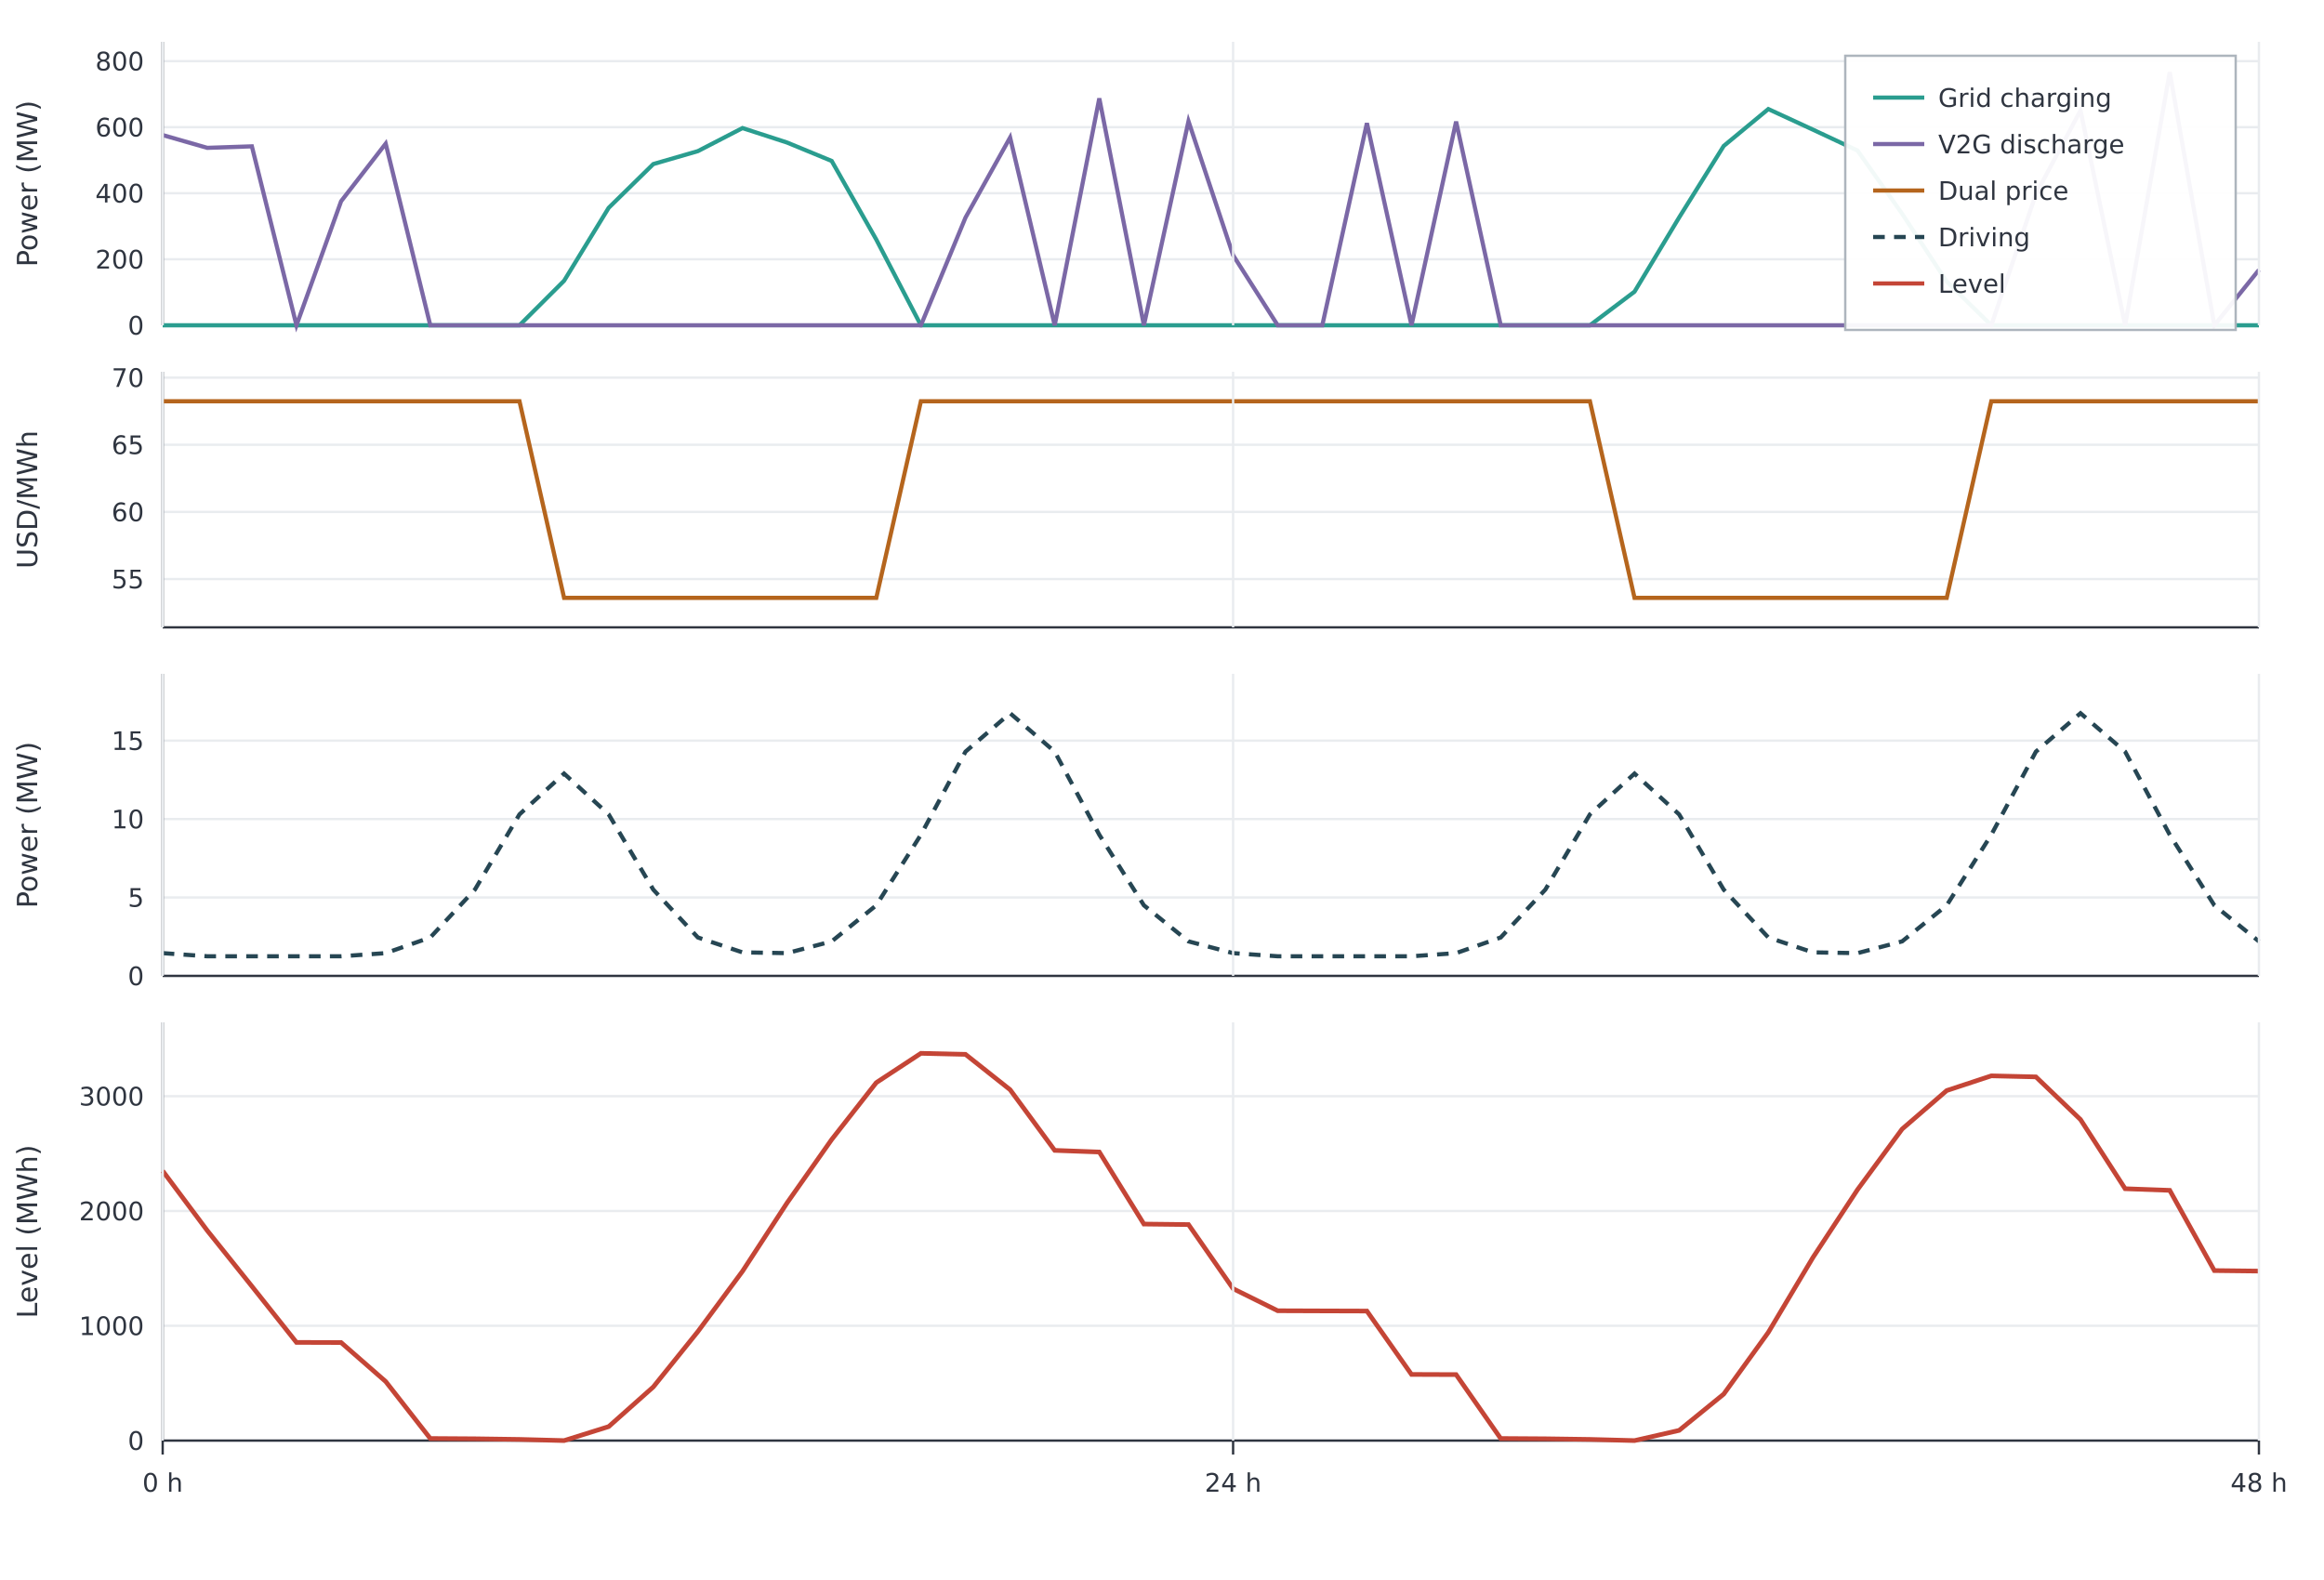
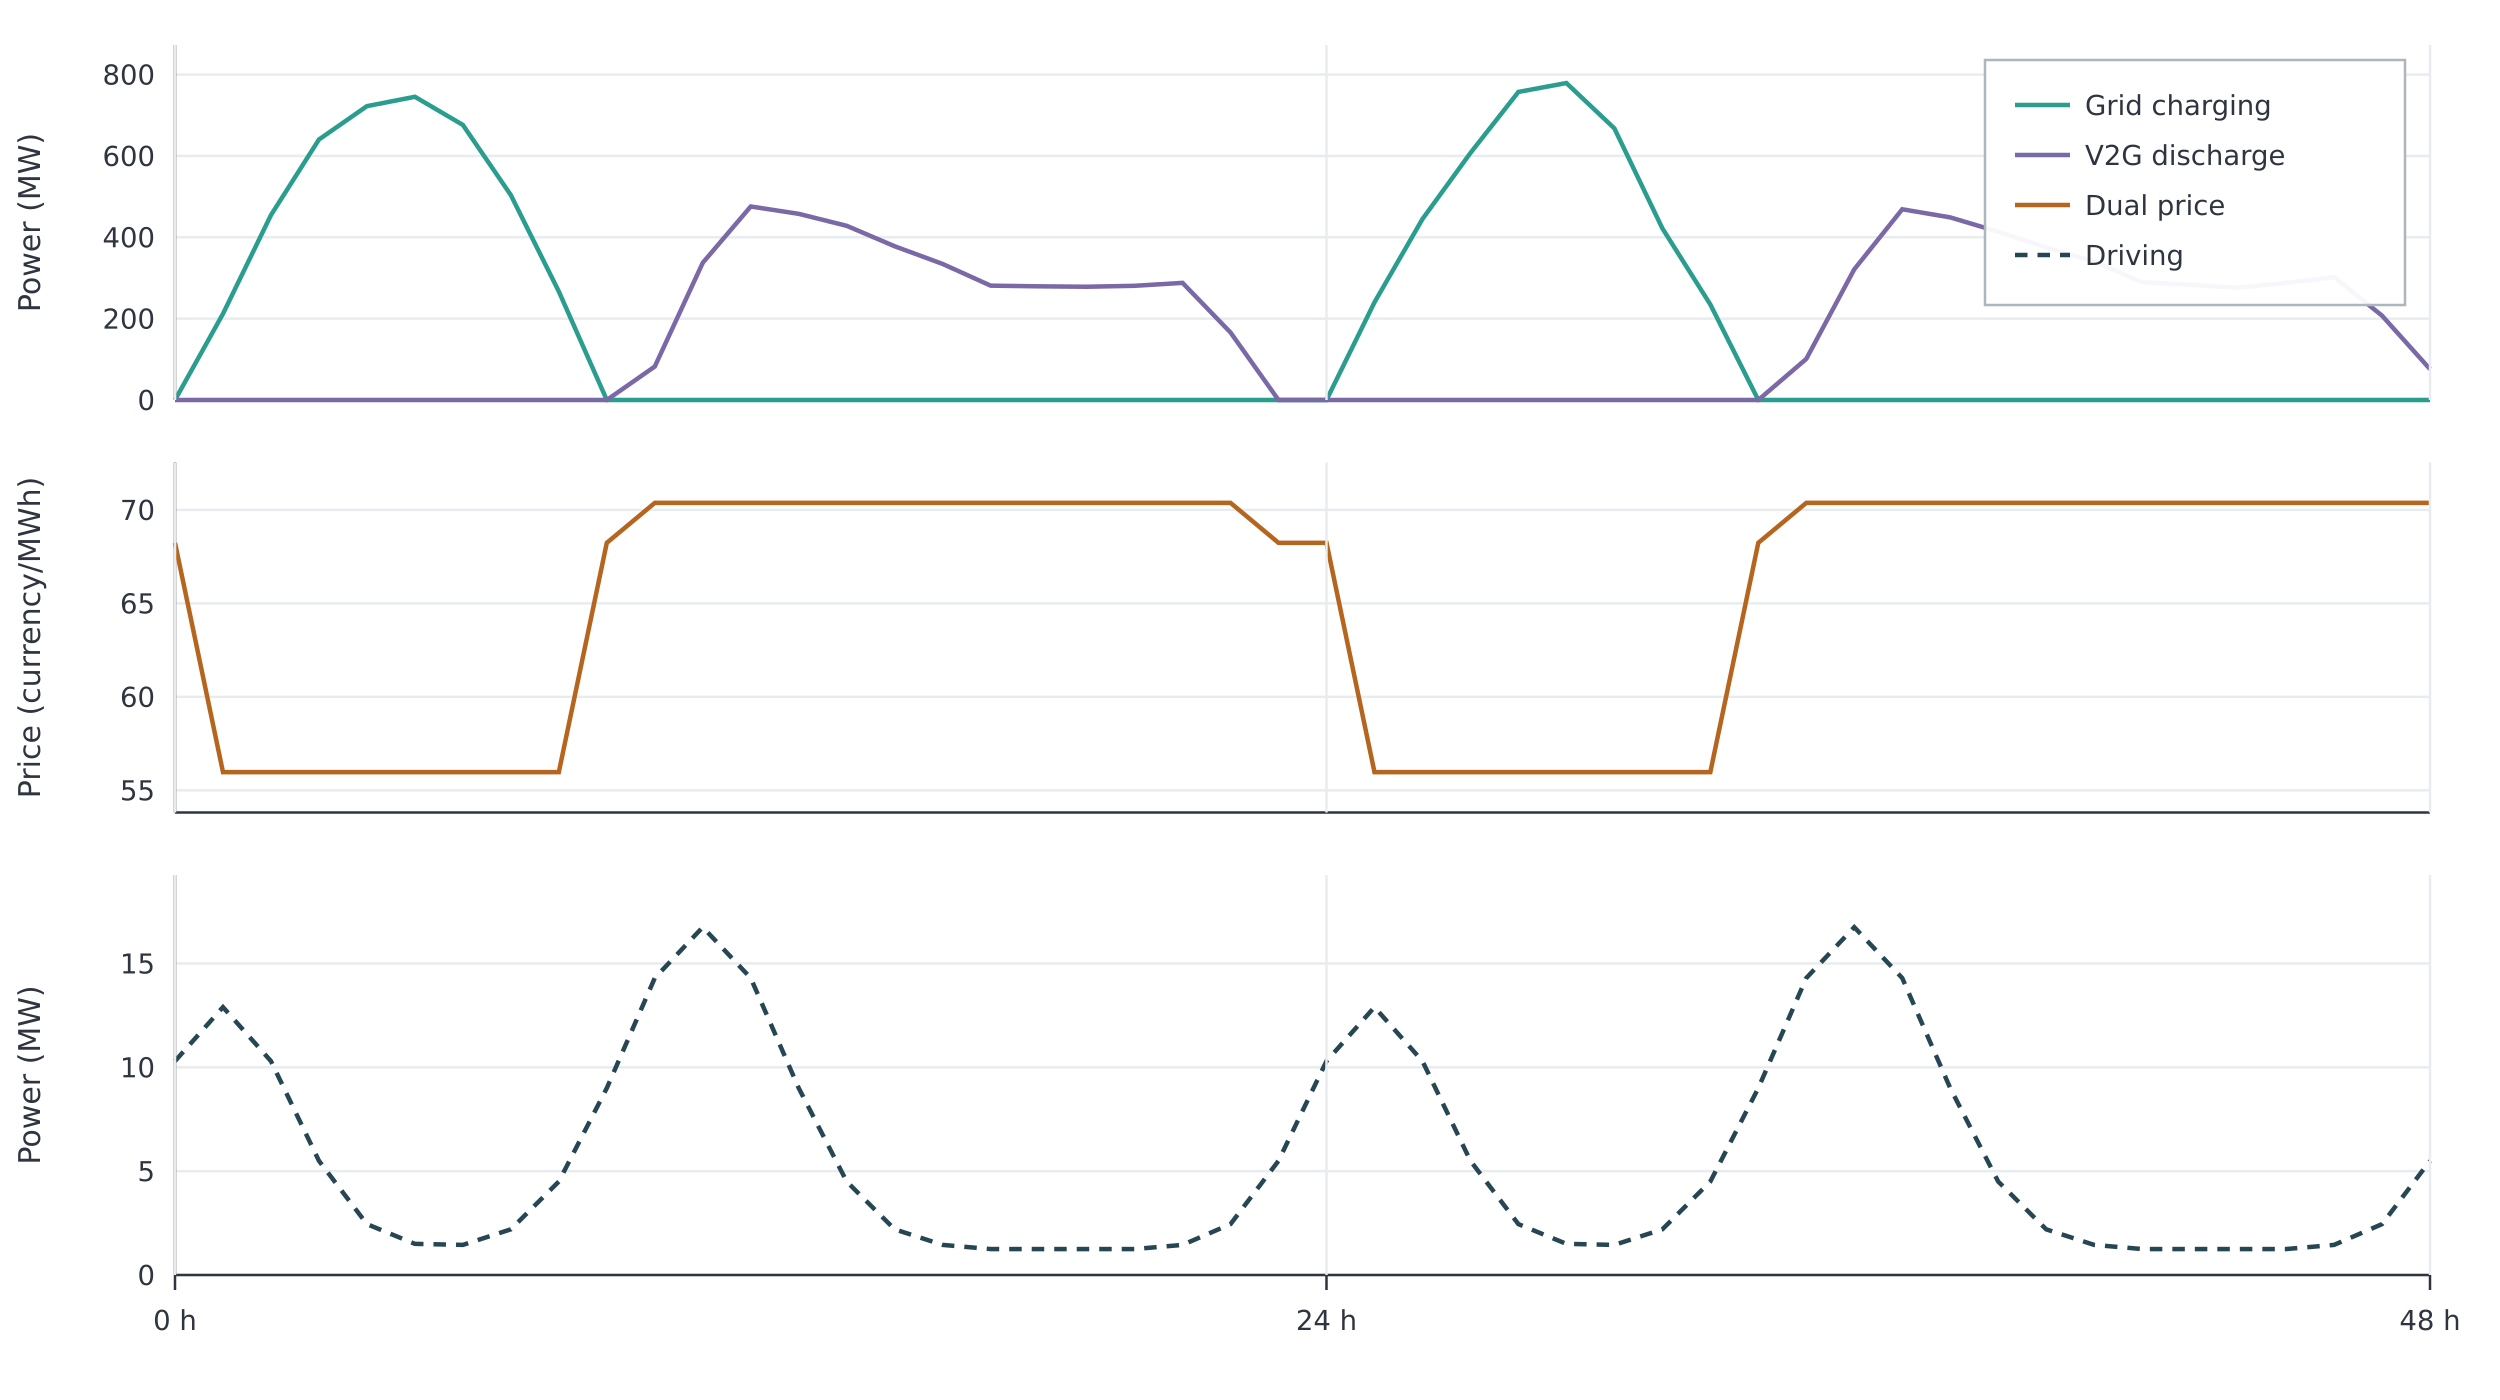
- <svg xmlns="http://www.w3.org/2000/svg" width="1000" height="680" viewBox="0 0 1000.0 680.0" role="img" aria-label="V2G: grid charging, V2G discharge, dual price, driving demand, and battery level over two days">
+ <svg xmlns="http://www.w3.org/2000/svg" width="1000" height="560" viewBox="0 0 1000.0 560.0" role="img" aria-label="V2G: grid charging, V2G discharge, dual price, and driving demand over two days">
  <rect width="100%" height="100%" fill="#ffffff" />
-   <line x1="70.0" y1="140.0" x2="972.0" y2="140.0" stroke="#e9ecef" stroke-width="1" />
-   <text x="62.0" y="144.0" text-anchor="end" font-family="DejaVu Sans, sans-serif" font-size="11" fill="#2f3540">0</text>
-   <line x1="70.0" y1="111.579" x2="972.0" y2="111.579" stroke="#e9ecef" stroke-width="1" />
-   <text x="62.0" y="115.579" text-anchor="end" font-family="DejaVu Sans, sans-serif" font-size="11" fill="#2f3540">200</text>
-   <line x1="70.0" y1="83.157" x2="972.0" y2="83.157" stroke="#e9ecef" stroke-width="1" />
-   <text x="62.0" y="87.157" text-anchor="end" font-family="DejaVu Sans, sans-serif" font-size="11" fill="#2f3540">400</text>
-   <line x1="70.0" y1="54.736" x2="972.0" y2="54.736" stroke="#e9ecef" stroke-width="1" />
-   <text x="62.0" y="58.736" text-anchor="end" font-family="DejaVu Sans, sans-serif" font-size="11" fill="#2f3540">600</text>
-   <line x1="70.0" y1="26.314" x2="972.0" y2="26.314" stroke="#e9ecef" stroke-width="1" />
-   <text x="62.0" y="30.314" text-anchor="end" font-family="DejaVu Sans, sans-serif" font-size="11" fill="#2f3540">800</text>
-   <line x1="70.0" y1="18.0" x2="70.0" y2="140.0" stroke="#2f3540" stroke-width="1" />
-   <line x1="70.0" y1="140.0" x2="972.0" y2="140.0" stroke="#2f3540" stroke-width="1" />
-   <text x="16" y="79.0" text-anchor="middle" font-family="DejaVu Sans, sans-serif" font-size="12" fill="#2f3540" transform="rotate(-90 16 79.0)">Power (MW)</text>
-   <polyline fill="none" stroke="#2a9d8f" stroke-width="1.8" points="70.00,140.00 89.19,140.00 108.38,140.00 127.57,140.00 146.77,140.00 165.96,140.00 185.15,140.00 204.34,140.00 223.53,140.00 242.72,120.84 261.91,89.44 281.11,70.61 300.30,65.04 319.49,55.12 338.68,61.35 357.87,69.27 377.06,103.11 396.26,140.00 415.45,140.00 434.64,140.00 453.83,140.00 473.02,140.00 492.21,140.00 511.40,140.00 530.60,140.00 549.79,140.00 568.98,140.00 588.17,140.00 607.36,140.00 626.55,140.00 645.74,140.00 664.94,140.00 684.13,140.00 703.32,125.53 722.51,93.61 741.70,62.82 760.89,46.94 780.09,55.80 799.28,64.79 818.47,92.01 837.66,121.17 856.85,140.00 876.04,140.00 895.23,140.00 914.43,140.00 933.62,140.00 952.81,140.00 972.00,140.00" />
-   <polyline fill="none" stroke="#7b68a6" stroke-width="1.8" points="70.00,58.13 89.19,63.63 108.38,62.98 127.57,140.00 146.77,86.61 165.96,61.82 185.15,140.00 204.34,140.00 223.53,140.00 242.72,140.00 261.91,140.00 281.11,140.00 300.30,140.00 319.49,140.00 338.68,140.00 357.87,140.00 377.06,140.00 396.26,140.00 415.45,93.64 434.64,59.18 453.83,140.00 473.02,42.34 492.21,140.00 511.40,52.18 530.60,109.85 549.79,140.00 568.98,140.00 588.17,52.99 607.36,140.00 626.55,52.33 645.74,140.00 664.94,140.00 684.13,140.00 703.32,140.00 722.51,140.00 741.70,140.00 760.89,140.00 780.09,140.00 799.28,140.00 818.47,140.00 837.66,140.00 856.85,140.00 876.04,83.53 895.23,47.55 914.43,140.00 933.62,31.07 952.81,140.00 972.00,116.16" />
-   <line x1="70.0" y1="18.0" x2="70.0" y2="140.0" stroke="#e9ecef" stroke-width="1" />
-   <line x1="530.596" y1="18.0" x2="530.596" y2="140.0" stroke="#e9ecef" stroke-width="1" />
-   <line x1="972.0" y1="18.0" x2="972.0" y2="140.0" stroke="#e9ecef" stroke-width="1" />
-   <line x1="70.0" y1="249.216" x2="972.0" y2="249.216" stroke="#e9ecef" stroke-width="1" />
-   <text x="62.0" y="253.216" text-anchor="end" font-family="DejaVu Sans, sans-serif" font-size="11" fill="#2f3540">55</text>
-   <line x1="70.0" y1="220.317" x2="972.0" y2="220.317" stroke="#e9ecef" stroke-width="1" />
-   <text x="62.0" y="224.317" text-anchor="end" font-family="DejaVu Sans, sans-serif" font-size="11" fill="#2f3540">60</text>
-   <line x1="70.0" y1="191.419" x2="972.0" y2="191.419" stroke="#e9ecef" stroke-width="1" />
-   <text x="62.0" y="195.419" text-anchor="end" font-family="DejaVu Sans, sans-serif" font-size="11" fill="#2f3540">65</text>
-   <line x1="70.0" y1="162.52" x2="972.0" y2="162.52" stroke="#e9ecef" stroke-width="1" />
-   <text x="62.0" y="166.52" text-anchor="end" font-family="DejaVu Sans, sans-serif" font-size="11" fill="#2f3540">70</text>
-   <line x1="70.0" y1="160.0" x2="70.0" y2="270.0" stroke="#2f3540" stroke-width="1" />
-   <line x1="70.0" y1="270.0" x2="972.0" y2="270.0" stroke="#2f3540" stroke-width="1" />
-   <text x="16" y="215.0" text-anchor="middle" font-family="DejaVu Sans, sans-serif" font-size="12" fill="#2f3540" transform="rotate(-90 16 215.0)">USD/MWh</text>
-   <polyline fill="none" stroke="#b5651d" stroke-width="1.8" points="70.00,172.69 89.19,172.69 108.38,172.69 127.57,172.69 146.77,172.69 165.96,172.69 185.15,172.69 204.34,172.69 223.53,172.69 242.72,257.31 261.91,257.31 281.11,257.31 300.30,257.31 319.49,257.31 338.68,257.31 357.87,257.31 377.06,257.31 396.26,172.69 415.45,172.69 434.64,172.69 453.83,172.69 473.02,172.69 492.21,172.69 511.40,172.69 530.60,172.69 549.79,172.69 568.98,172.69 588.17,172.69 607.36,172.69 626.55,172.69 645.74,172.69 664.94,172.69 684.13,172.69 703.32,257.31 722.51,257.31 741.70,257.31 760.89,257.31 780.09,257.31 799.28,257.31 818.47,257.31 837.66,257.31 856.85,172.69 876.04,172.69 895.23,172.69 914.43,172.69 933.62,172.69 952.81,172.69 972.00,172.69" />
-   <line x1="70.0" y1="160.0" x2="70.0" y2="270.0" stroke="#e9ecef" stroke-width="1" />
-   <line x1="530.596" y1="160.0" x2="530.596" y2="270.0" stroke="#e9ecef" stroke-width="1" />
-   <line x1="972.0" y1="160.0" x2="972.0" y2="270.0" stroke="#e9ecef" stroke-width="1" />
-   <line x1="70.0" y1="420.0" x2="972.0" y2="420.0" stroke="#e9ecef" stroke-width="1" />
-   <text x="62.0" y="424.0" text-anchor="end" font-family="DejaVu Sans, sans-serif" font-size="11" fill="#2f3540">0</text>
-   <line x1="70.0" y1="386.252" x2="972.0" y2="386.252" stroke="#e9ecef" stroke-width="1" />
-   <text x="62.0" y="390.252" text-anchor="end" font-family="DejaVu Sans, sans-serif" font-size="11" fill="#2f3540">5</text>
-   <line x1="70.0" y1="352.505" x2="972.0" y2="352.505" stroke="#e9ecef" stroke-width="1" />
-   <text x="62.0" y="356.505" text-anchor="end" font-family="DejaVu Sans, sans-serif" font-size="11" fill="#2f3540">10</text>
-   <line x1="70.0" y1="318.757" x2="972.0" y2="318.757" stroke="#e9ecef" stroke-width="1" />
-   <text x="62.0" y="322.757" text-anchor="end" font-family="DejaVu Sans, sans-serif" font-size="11" fill="#2f3540">15</text>
-   <line x1="70.0" y1="290.0" x2="70.0" y2="420.0" stroke="#2f3540" stroke-width="1" />
-   <line x1="70.0" y1="420.0" x2="972.0" y2="420.0" stroke="#2f3540" stroke-width="1" />
-   <text x="16" y="355.0" text-anchor="middle" font-family="DejaVu Sans, sans-serif" font-size="12" fill="#2f3540" transform="rotate(-90 16 355.0)">Power (MW)</text>
-   <polyline fill="none" stroke="#264653" stroke-width="1.8" stroke-dasharray="5 4" points="70.00,410.21 89.19,411.56 108.38,411.56 127.57,411.56 146.77,411.56 165.96,410.21 185.15,403.47 204.34,382.88 223.53,350.49 242.72,332.94 261.91,350.49 281.11,382.88 300.30,403.47 319.49,409.88 338.68,410.21 357.87,405.15 377.06,389.63 396.26,359.26 415.45,323.49 434.64,306.96 453.83,323.49 473.02,359.26 492.21,389.63 511.40,405.15 530.60,410.21 549.79,411.56 568.98,411.56 588.17,411.56 607.36,411.56 626.55,410.21 645.74,403.47 664.94,382.88 684.13,350.49 703.32,332.94 722.51,350.49 741.70,382.88 760.89,403.47 780.09,409.88 799.28,410.21 818.47,405.15 837.66,389.63 856.85,359.26 876.04,323.49 895.23,306.96 914.43,323.49 933.62,359.26 952.81,389.63 972.00,405.15" />
-   <line x1="70.0" y1="290.0" x2="70.0" y2="420.0" stroke="#e9ecef" stroke-width="1" />
-   <line x1="530.596" y1="290.0" x2="530.596" y2="420.0" stroke="#e9ecef" stroke-width="1" />
-   <line x1="972.0" y1="290.0" x2="972.0" y2="420.0" stroke="#e9ecef" stroke-width="1" />
-   <line x1="70.0" y1="620.0" x2="972.0" y2="620.0" stroke="#e9ecef" stroke-width="1" />
-   <text x="62.0" y="624.0" text-anchor="end" font-family="DejaVu Sans, sans-serif" font-size="11" fill="#2f3540">0</text>
-   <line x1="70.0" y1="570.596" x2="972.0" y2="570.596" stroke="#e9ecef" stroke-width="1" />
-   <text x="62.0" y="574.596" text-anchor="end" font-family="DejaVu Sans, sans-serif" font-size="11" fill="#2f3540">1000</text>
-   <line x1="70.0" y1="521.192" x2="972.0" y2="521.192" stroke="#e9ecef" stroke-width="1" />
-   <text x="62.0" y="525.192" text-anchor="end" font-family="DejaVu Sans, sans-serif" font-size="11" fill="#2f3540">2000</text>
-   <line x1="70.0" y1="471.788" x2="972.0" y2="471.788" stroke="#e9ecef" stroke-width="1" />
-   <text x="62.0" y="475.788" text-anchor="end" font-family="DejaVu Sans, sans-serif" font-size="11" fill="#2f3540">3000</text>
-   <line x1="70.0" y1="440.0" x2="70.0" y2="620.0" stroke="#2f3540" stroke-width="1" />
-   <line x1="70.0" y1="620.0" x2="972.0" y2="620.0" stroke="#2f3540" stroke-width="1" />
-   <text x="16" y="530.0" text-anchor="middle" font-family="DejaVu Sans, sans-serif" font-size="12" fill="#2f3540" transform="rotate(-90 16 530.0)">Level (MWh)</text>
-   <polyline fill="none" stroke="#c44536" stroke-width="2.0" points="70.00,503.93 89.19,529.62 108.38,553.58 127.57,577.74 146.77,577.80 165.96,594.57 185.15,619.10 204.34,619.22 223.53,619.49 242.72,620.00 261.91,613.98 281.11,596.91 300.30,573.06 319.49,547.12 338.68,517.69 357.87,490.42 377.06,465.94 396.26,453.33 415.45,453.78 434.64,468.99 453.83,495.10 473.02,495.81 492.21,526.81 511.40,527.03 530.60,554.62 549.79,564.12 568.98,564.19 588.17,564.25 607.36,591.53 626.55,591.60 645.74,619.10 664.94,619.22 684.13,619.49 703.32,620.00 722.51,615.61 741.70,599.99 760.89,573.43 780.09,541.20 799.28,512.00 818.47,485.92 837.66,469.35 856.85,463.02 876.04,463.47 895.23,481.84 914.43,511.60 933.62,512.30 952.81,546.83 972.00,547.05" />
-   <line x1="70.0" y1="440.0" x2="70.0" y2="620.0" stroke="#e9ecef" stroke-width="1" />
-   <line x1="530.596" y1="440.0" x2="530.596" y2="620.0" stroke="#e9ecef" stroke-width="1" />
-   <line x1="972.0" y1="440.0" x2="972.0" y2="620.0" stroke="#e9ecef" stroke-width="1" />
-   <line x1="70.0" y1="620.0" x2="70.0" y2="626.0" stroke="#2f3540" stroke-width="1" />
-   <text x="70.0" y="642.0" text-anchor="middle" font-family="DejaVu Sans, sans-serif" font-size="11" fill="#2f3540">0 h</text>
-   <line x1="530.596" y1="620.0" x2="530.596" y2="626.0" stroke="#2f3540" stroke-width="1" />
-   <text x="530.596" y="642.0" text-anchor="middle" font-family="DejaVu Sans, sans-serif" font-size="11" fill="#2f3540">24 h</text>
-   <line x1="972.0" y1="620.0" x2="972.0" y2="626.0" stroke="#2f3540" stroke-width="1" />
-   <text x="972.0" y="642.0" text-anchor="middle" font-family="DejaVu Sans, sans-serif" font-size="11" fill="#2f3540">48 h</text>
-   <rect x="794.0" y="24.0" width="168" height="118.0" fill="#ffffff" fill-opacity="0.94" stroke="#adb5bd" stroke-width="1" />
+   <line x1="70.0" y1="160.0" x2="972.0" y2="160.0" stroke="#e9ecef" stroke-width="1" />
+   <text x="62.0" y="164.0" text-anchor="end" font-family="DejaVu Sans, sans-serif" font-size="11" fill="#2f3540">0</text>
+   <line x1="70.0" y1="127.458" x2="972.0" y2="127.458" stroke="#e9ecef" stroke-width="1" />
+   <text x="62.0" y="131.458" text-anchor="end" font-family="DejaVu Sans, sans-serif" font-size="11" fill="#2f3540">200</text>
+   <line x1="70.0" y1="94.916" x2="972.0" y2="94.916" stroke="#e9ecef" stroke-width="1" />
+   <text x="62.0" y="98.916" text-anchor="end" font-family="DejaVu Sans, sans-serif" font-size="11" fill="#2f3540">400</text>
+   <line x1="70.0" y1="62.375" x2="972.0" y2="62.375" stroke="#e9ecef" stroke-width="1" />
+   <text x="62.0" y="66.375" text-anchor="end" font-family="DejaVu Sans, sans-serif" font-size="11" fill="#2f3540">600</text>
+   <line x1="70.0" y1="29.833" x2="972.0" y2="29.833" stroke="#e9ecef" stroke-width="1" />
+   <text x="62.0" y="33.833" text-anchor="end" font-family="DejaVu Sans, sans-serif" font-size="11" fill="#2f3540">800</text>
+   <line x1="70.0" y1="18.0" x2="70.0" y2="160.0" stroke="#2f3540" stroke-width="1" />
+   <line x1="70.0" y1="160.0" x2="972.0" y2="160.0" stroke="#2f3540" stroke-width="1" />
+   <text x="16" y="89.0" text-anchor="middle" font-family="DejaVu Sans, sans-serif" font-size="12" fill="#2f3540" transform="rotate(-90 16 89.0)">Power (MW)</text>
+   <polyline fill="none" stroke="#2a9d8f" stroke-width="1.8" points="70.00,160.00 89.19,125.52 108.38,86.04 127.57,55.81 146.77,42.45 165.96,38.71 185.15,49.98 204.34,78.05 223.53,116.60 242.72,160.00 261.91,160.00 281.11,160.00 300.30,160.00 319.49,160.00 338.68,160.00 357.87,160.00 377.06,160.00 396.26,160.00 415.45,160.00 434.64,160.00 453.83,160.00 473.02,160.00 492.21,160.00 511.40,160.00 530.60,160.00 549.79,120.93 568.98,87.62 588.17,61.19 607.36,36.77 626.55,33.21 645.74,51.34 664.94,91.33 684.13,121.79 703.32,160.00 722.51,160.00 741.70,160.00 760.89,160.00 780.09,160.00 799.28,160.00 818.47,160.00 837.66,160.00 856.85,160.00 876.04,160.00 895.23,160.00 914.43,160.00 933.62,160.00 952.81,160.00 972.00,160.00" />
+   <polyline fill="none" stroke="#7b68a6" stroke-width="1.8" points="70.00,160.00 89.19,160.00 108.38,160.00 127.57,160.00 146.77,160.00 165.96,160.00 185.15,160.00 204.34,160.00 223.53,160.00 242.72,160.00 261.91,146.61 281.11,105.10 300.30,82.59 319.49,85.54 338.68,90.33 357.87,98.51 377.06,105.58 396.26,114.26 415.45,114.53 434.64,114.70 453.83,114.32 473.02,113.15 492.21,133.00 511.40,160.00 530.60,160.00 549.79,160.00 568.98,160.00 588.17,160.00 607.36,160.00 626.55,160.00 645.74,160.00 664.94,160.00 684.13,160.00 703.32,160.00 722.51,143.56 741.70,107.74 760.89,83.71 780.09,86.96 799.28,92.69 818.47,99.00 837.66,104.55 856.85,112.90 876.04,113.92 895.23,115.10 914.43,113.14 933.62,110.83 952.81,126.27 972.00,147.64" />
+   <line x1="70.0" y1="18.0" x2="70.0" y2="160.0" stroke="#e9ecef" stroke-width="1" />
+   <line x1="530.596" y1="18.0" x2="530.596" y2="160.0" stroke="#e9ecef" stroke-width="1" />
+   <line x1="972.0" y1="18.0" x2="972.0" y2="160.0" stroke="#e9ecef" stroke-width="1" />
+   <line x1="70.0" y1="316.129" x2="972.0" y2="316.129" stroke="#e9ecef" stroke-width="1" />
+   <text x="62.0" y="320.129" text-anchor="end" font-family="DejaVu Sans, sans-serif" font-size="11" fill="#2f3540">55</text>
+   <line x1="70.0" y1="278.743" x2="972.0" y2="278.743" stroke="#e9ecef" stroke-width="1" />
+   <text x="62.0" y="282.743" text-anchor="end" font-family="DejaVu Sans, sans-serif" font-size="11" fill="#2f3540">60</text>
+   <line x1="70.0" y1="241.357" x2="972.0" y2="241.357" stroke="#e9ecef" stroke-width="1" />
+   <text x="62.0" y="245.357" text-anchor="end" font-family="DejaVu Sans, sans-serif" font-size="11" fill="#2f3540">65</text>
+   <line x1="70.0" y1="203.97" x2="972.0" y2="203.97" stroke="#e9ecef" stroke-width="1" />
+   <text x="62.0" y="207.97" text-anchor="end" font-family="DejaVu Sans, sans-serif" font-size="11" fill="#2f3540">70</text>
+   <line x1="70.0" y1="185.0" x2="70.0" y2="325.0" stroke="#2f3540" stroke-width="1" />
+   <line x1="70.0" y1="325.0" x2="972.0" y2="325.0" stroke="#2f3540" stroke-width="1" />
+   <text x="16" y="255.0" text-anchor="middle" font-family="DejaVu Sans, sans-serif" font-size="12" fill="#2f3540" transform="rotate(-90 16 255.0)">Price (currency/MWh)</text>
+   <polyline fill="none" stroke="#b5651d" stroke-width="1.8" points="70.00,217.13 89.19,308.85 108.38,308.85 127.57,308.85 146.77,308.85 165.96,308.85 185.15,308.85 204.34,308.85 223.53,308.85 242.72,217.13 261.91,201.15 281.11,201.15 300.30,201.15 319.49,201.15 338.68,201.15 357.87,201.15 377.06,201.15 396.26,201.15 415.45,201.15 434.64,201.15 453.83,201.15 473.02,201.15 492.21,201.15 511.40,217.13 530.60,217.13 549.79,308.85 568.98,308.85 588.17,308.85 607.36,308.85 626.55,308.85 645.74,308.85 664.94,308.85 684.13,308.85 703.32,217.13 722.51,201.15 741.70,201.15 760.89,201.15 780.09,201.15 799.28,201.15 818.47,201.15 837.66,201.15 856.85,201.15 876.04,201.15 895.23,201.15 914.43,201.15 933.62,201.15 952.81,201.15 972.00,201.15" />
+   <line x1="70.0" y1="185.0" x2="70.0" y2="325.0" stroke="#e9ecef" stroke-width="1" />
+   <line x1="530.596" y1="185.0" x2="530.596" y2="325.0" stroke="#e9ecef" stroke-width="1" />
+   <line x1="972.0" y1="185.0" x2="972.0" y2="325.0" stroke="#e9ecef" stroke-width="1" />
+   <line x1="70.0" y1="510.0" x2="972.0" y2="510.0" stroke="#e9ecef" stroke-width="1" />
+   <text x="62.0" y="514.0" text-anchor="end" font-family="DejaVu Sans, sans-serif" font-size="11" fill="#2f3540">0</text>
+   <line x1="70.0" y1="468.464" x2="972.0" y2="468.464" stroke="#e9ecef" stroke-width="1" />
+   <text x="62.0" y="472.464" text-anchor="end" font-family="DejaVu Sans, sans-serif" font-size="11" fill="#2f3540">5</text>
+   <line x1="70.0" y1="426.929" x2="972.0" y2="426.929" stroke="#e9ecef" stroke-width="1" />
+   <text x="62.0" y="430.929" text-anchor="end" font-family="DejaVu Sans, sans-serif" font-size="11" fill="#2f3540">10</text>
+   <line x1="70.0" y1="385.393" x2="972.0" y2="385.393" stroke="#e9ecef" stroke-width="1" />
+   <text x="62.0" y="389.393" text-anchor="end" font-family="DejaVu Sans, sans-serif" font-size="11" fill="#2f3540">15</text>
+   <line x1="70.0" y1="350.0" x2="70.0" y2="510.0" stroke="#2f3540" stroke-width="1" />
+   <line x1="70.0" y1="510.0" x2="972.0" y2="510.0" stroke="#2f3540" stroke-width="1" />
+   <text x="16" y="430.0" text-anchor="middle" font-family="DejaVu Sans, sans-serif" font-size="12" fill="#2f3540" transform="rotate(-90 16 430.0)">Power (MW)</text>
+   <polyline fill="none" stroke="#264653" stroke-width="1.8" stroke-dasharray="5 4" points="70.00,424.45 89.19,402.85 108.38,424.45 127.57,464.32 146.77,489.65 165.96,497.54 185.15,497.96 204.34,491.73 223.53,472.62 242.72,435.24 261.91,391.22 281.11,370.87 300.30,391.22 319.49,435.24 338.68,472.62 357.87,491.73 377.06,497.96 396.26,499.62 415.45,499.62 434.64,499.62 453.83,499.62 473.02,497.96 492.21,489.65 511.40,464.32 530.60,424.45 549.79,402.85 568.98,424.45 588.17,464.32 607.36,489.65 626.55,497.54 645.74,497.96 664.94,491.73 684.13,472.62 703.32,435.24 722.51,391.22 741.70,370.87 760.89,391.22 780.09,435.24 799.28,472.62 818.47,491.73 837.66,497.96 856.85,499.62 876.04,499.62 895.23,499.62 914.43,499.62 933.62,497.96 952.81,489.65 972.00,464.32" />
+   <line x1="70.0" y1="350.0" x2="70.0" y2="510.0" stroke="#e9ecef" stroke-width="1" />
+   <line x1="530.596" y1="350.0" x2="530.596" y2="510.0" stroke="#e9ecef" stroke-width="1" />
+   <line x1="972.0" y1="350.0" x2="972.0" y2="510.0" stroke="#e9ecef" stroke-width="1" />
+   <line x1="70.0" y1="510.0" x2="70.0" y2="516.0" stroke="#2f3540" stroke-width="1" />
+   <text x="70.0" y="532.0" text-anchor="middle" font-family="DejaVu Sans, sans-serif" font-size="11" fill="#2f3540">0 h</text>
+   <line x1="530.596" y1="510.0" x2="530.596" y2="516.0" stroke="#2f3540" stroke-width="1" />
+   <text x="530.596" y="532.0" text-anchor="middle" font-family="DejaVu Sans, sans-serif" font-size="11" fill="#2f3540">24 h</text>
+   <line x1="972.0" y1="510.0" x2="972.0" y2="516.0" stroke="#2f3540" stroke-width="1" />
+   <text x="972.0" y="532.0" text-anchor="middle" font-family="DejaVu Sans, sans-serif" font-size="11" fill="#2f3540">48 h</text>
+   <rect x="794.0" y="24.0" width="168" height="98.0" fill="#ffffff" fill-opacity="0.94" stroke="#adb5bd" stroke-width="1" />
  <line x1="806.0" y1="42.0" x2="828.0" y2="42.0" stroke="#2a9d8f" stroke-width="1.8" />
  <text x="834.0" y="46.0" font-family="DejaVu Sans, sans-serif" font-size="11" fill="#2f3540">Grid charging</text>
  <line x1="806.0" y1="62.0" x2="828.0" y2="62.0" stroke="#7b68a6" stroke-width="1.8" />
  <text x="834.0" y="66.0" font-family="DejaVu Sans, sans-serif" font-size="11" fill="#2f3540">V2G discharge</text>
  <line x1="806.0" y1="82.0" x2="828.0" y2="82.0" stroke="#b5651d" stroke-width="1.8" />
  <text x="834.0" y="86.0" font-family="DejaVu Sans, sans-serif" font-size="11" fill="#2f3540">Dual price</text>
  <line x1="806.0" y1="102.0" x2="828.0" y2="102.0" stroke="#264653" stroke-width="1.8" stroke-dasharray="5 4" />
  <text x="834.0" y="106.0" font-family="DejaVu Sans, sans-serif" font-size="11" fill="#2f3540">Driving</text>
-   <line x1="806.0" y1="122.0" x2="828.0" y2="122.0" stroke="#c44536" stroke-width="1.8" />
-   <text x="834.0" y="126.0" font-family="DejaVu Sans, sans-serif" font-size="11" fill="#2f3540">Level</text>
</svg>
